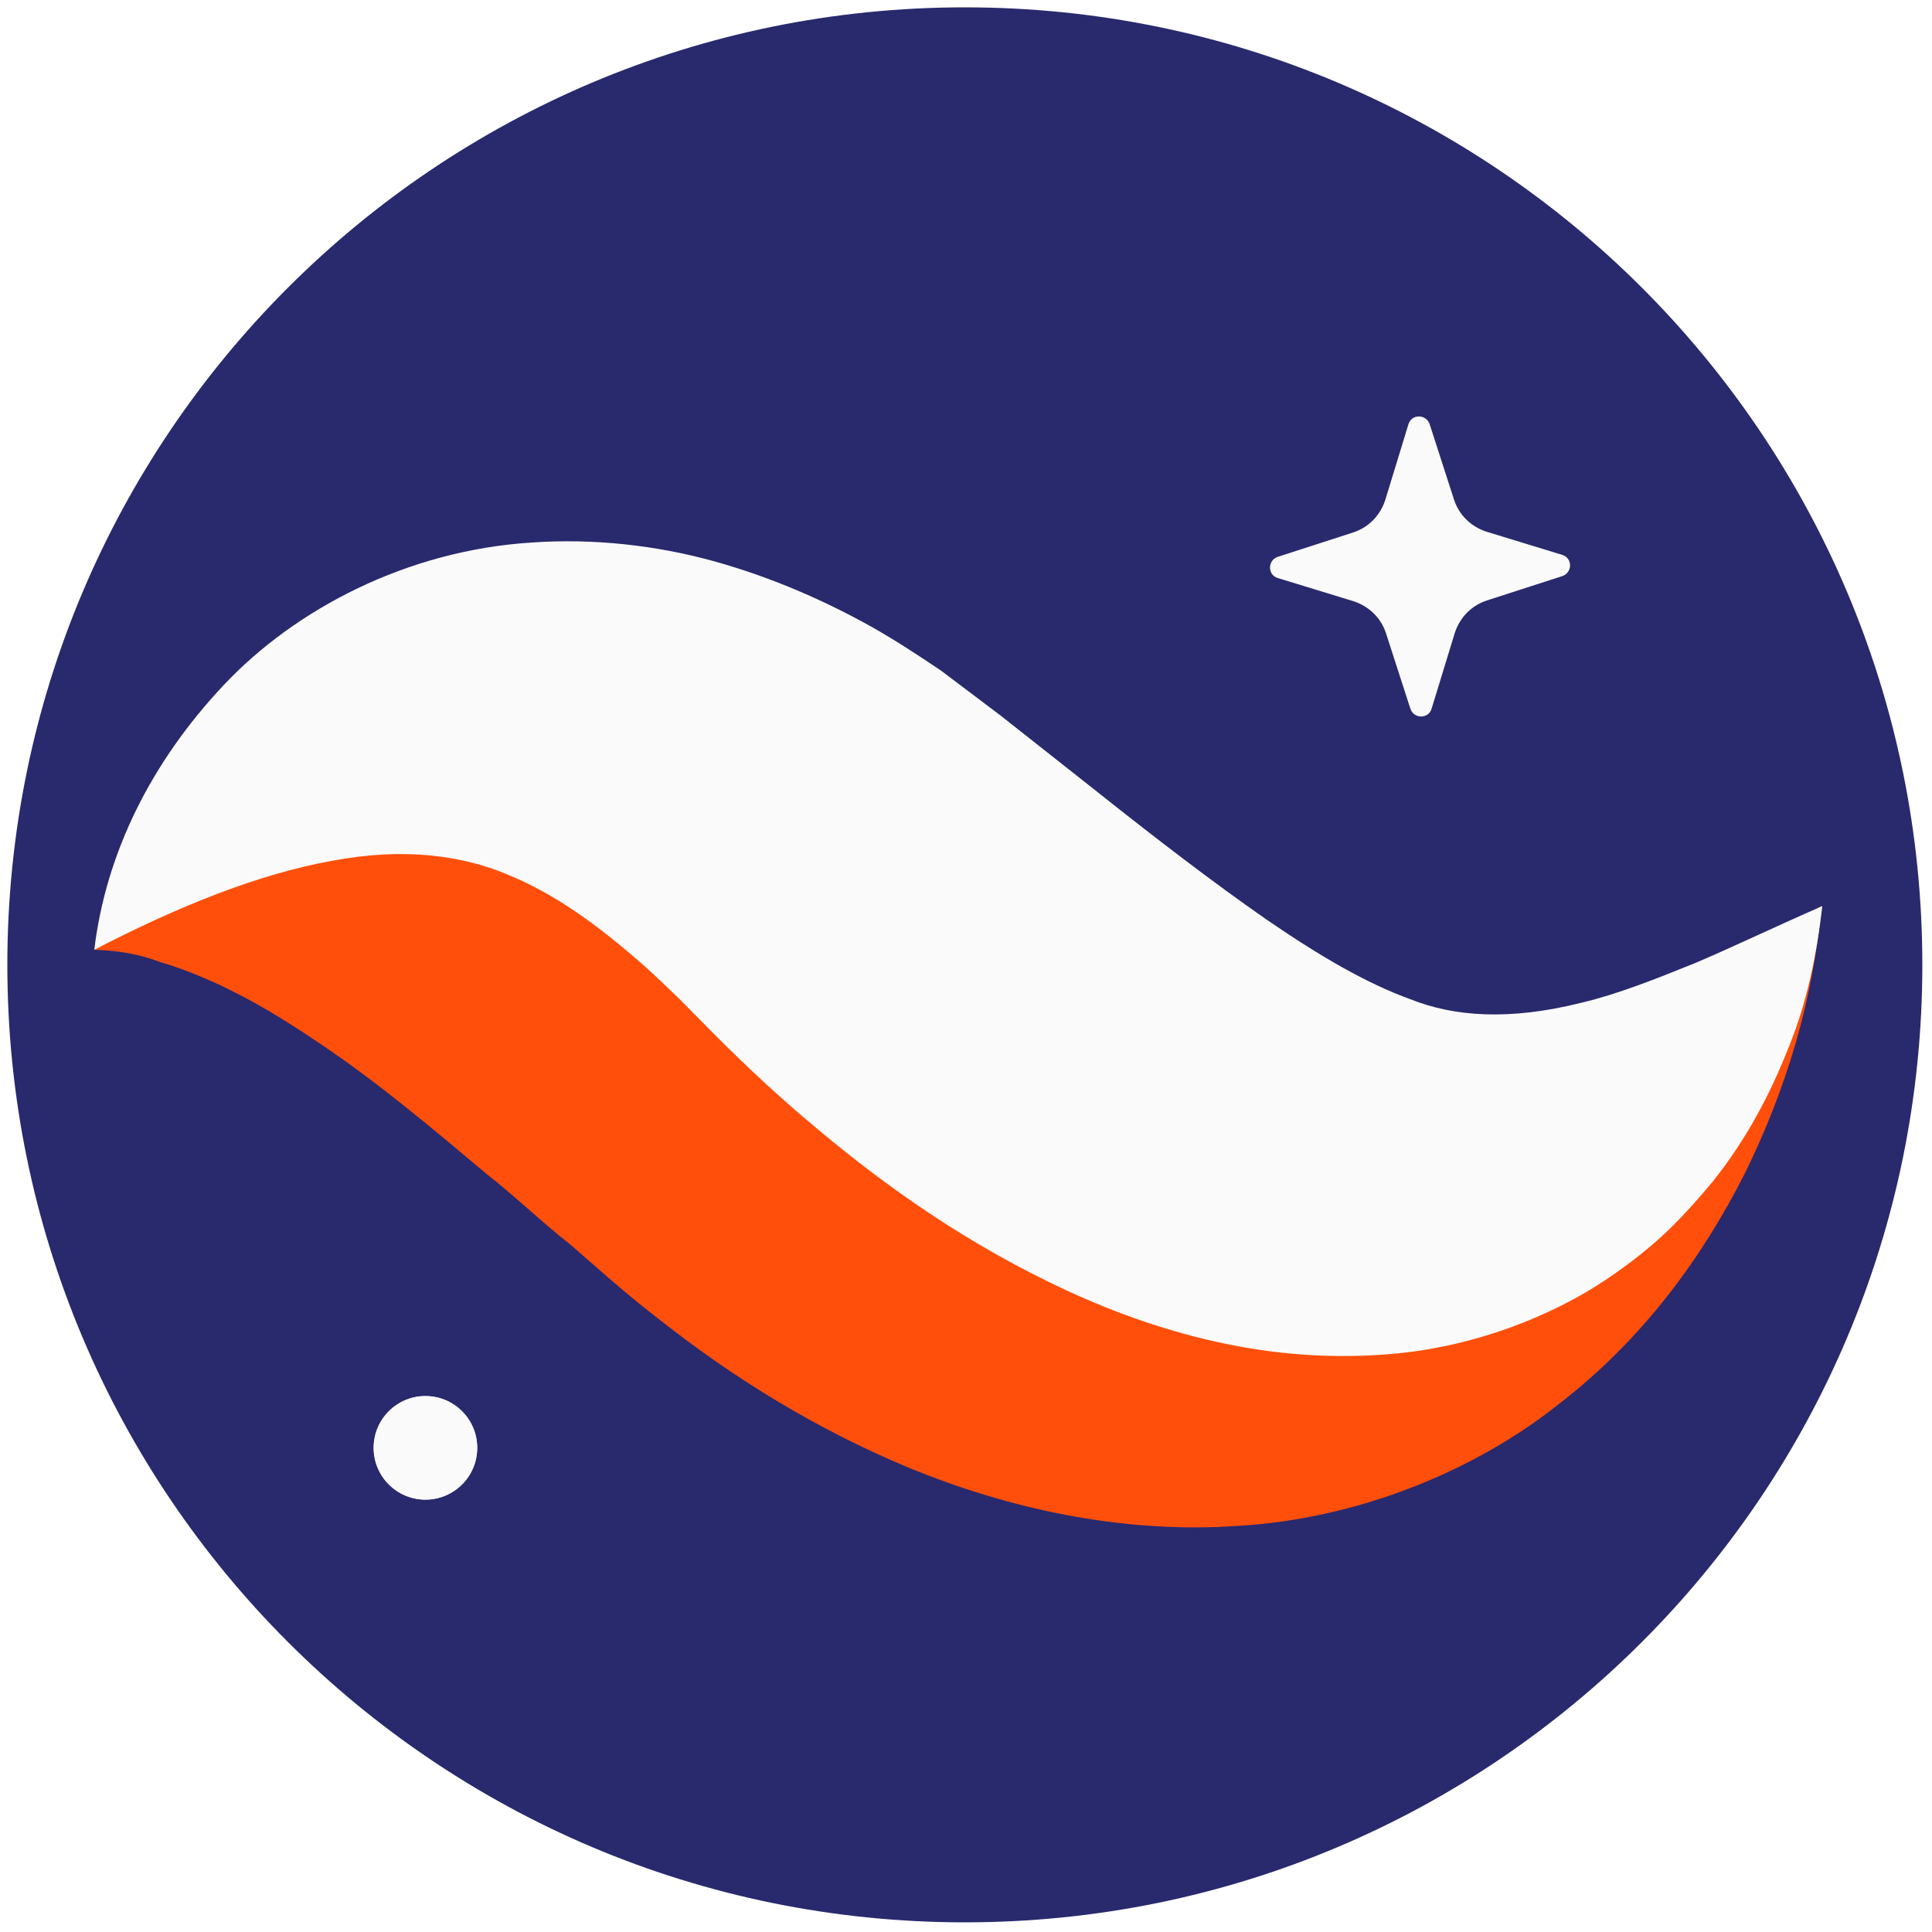
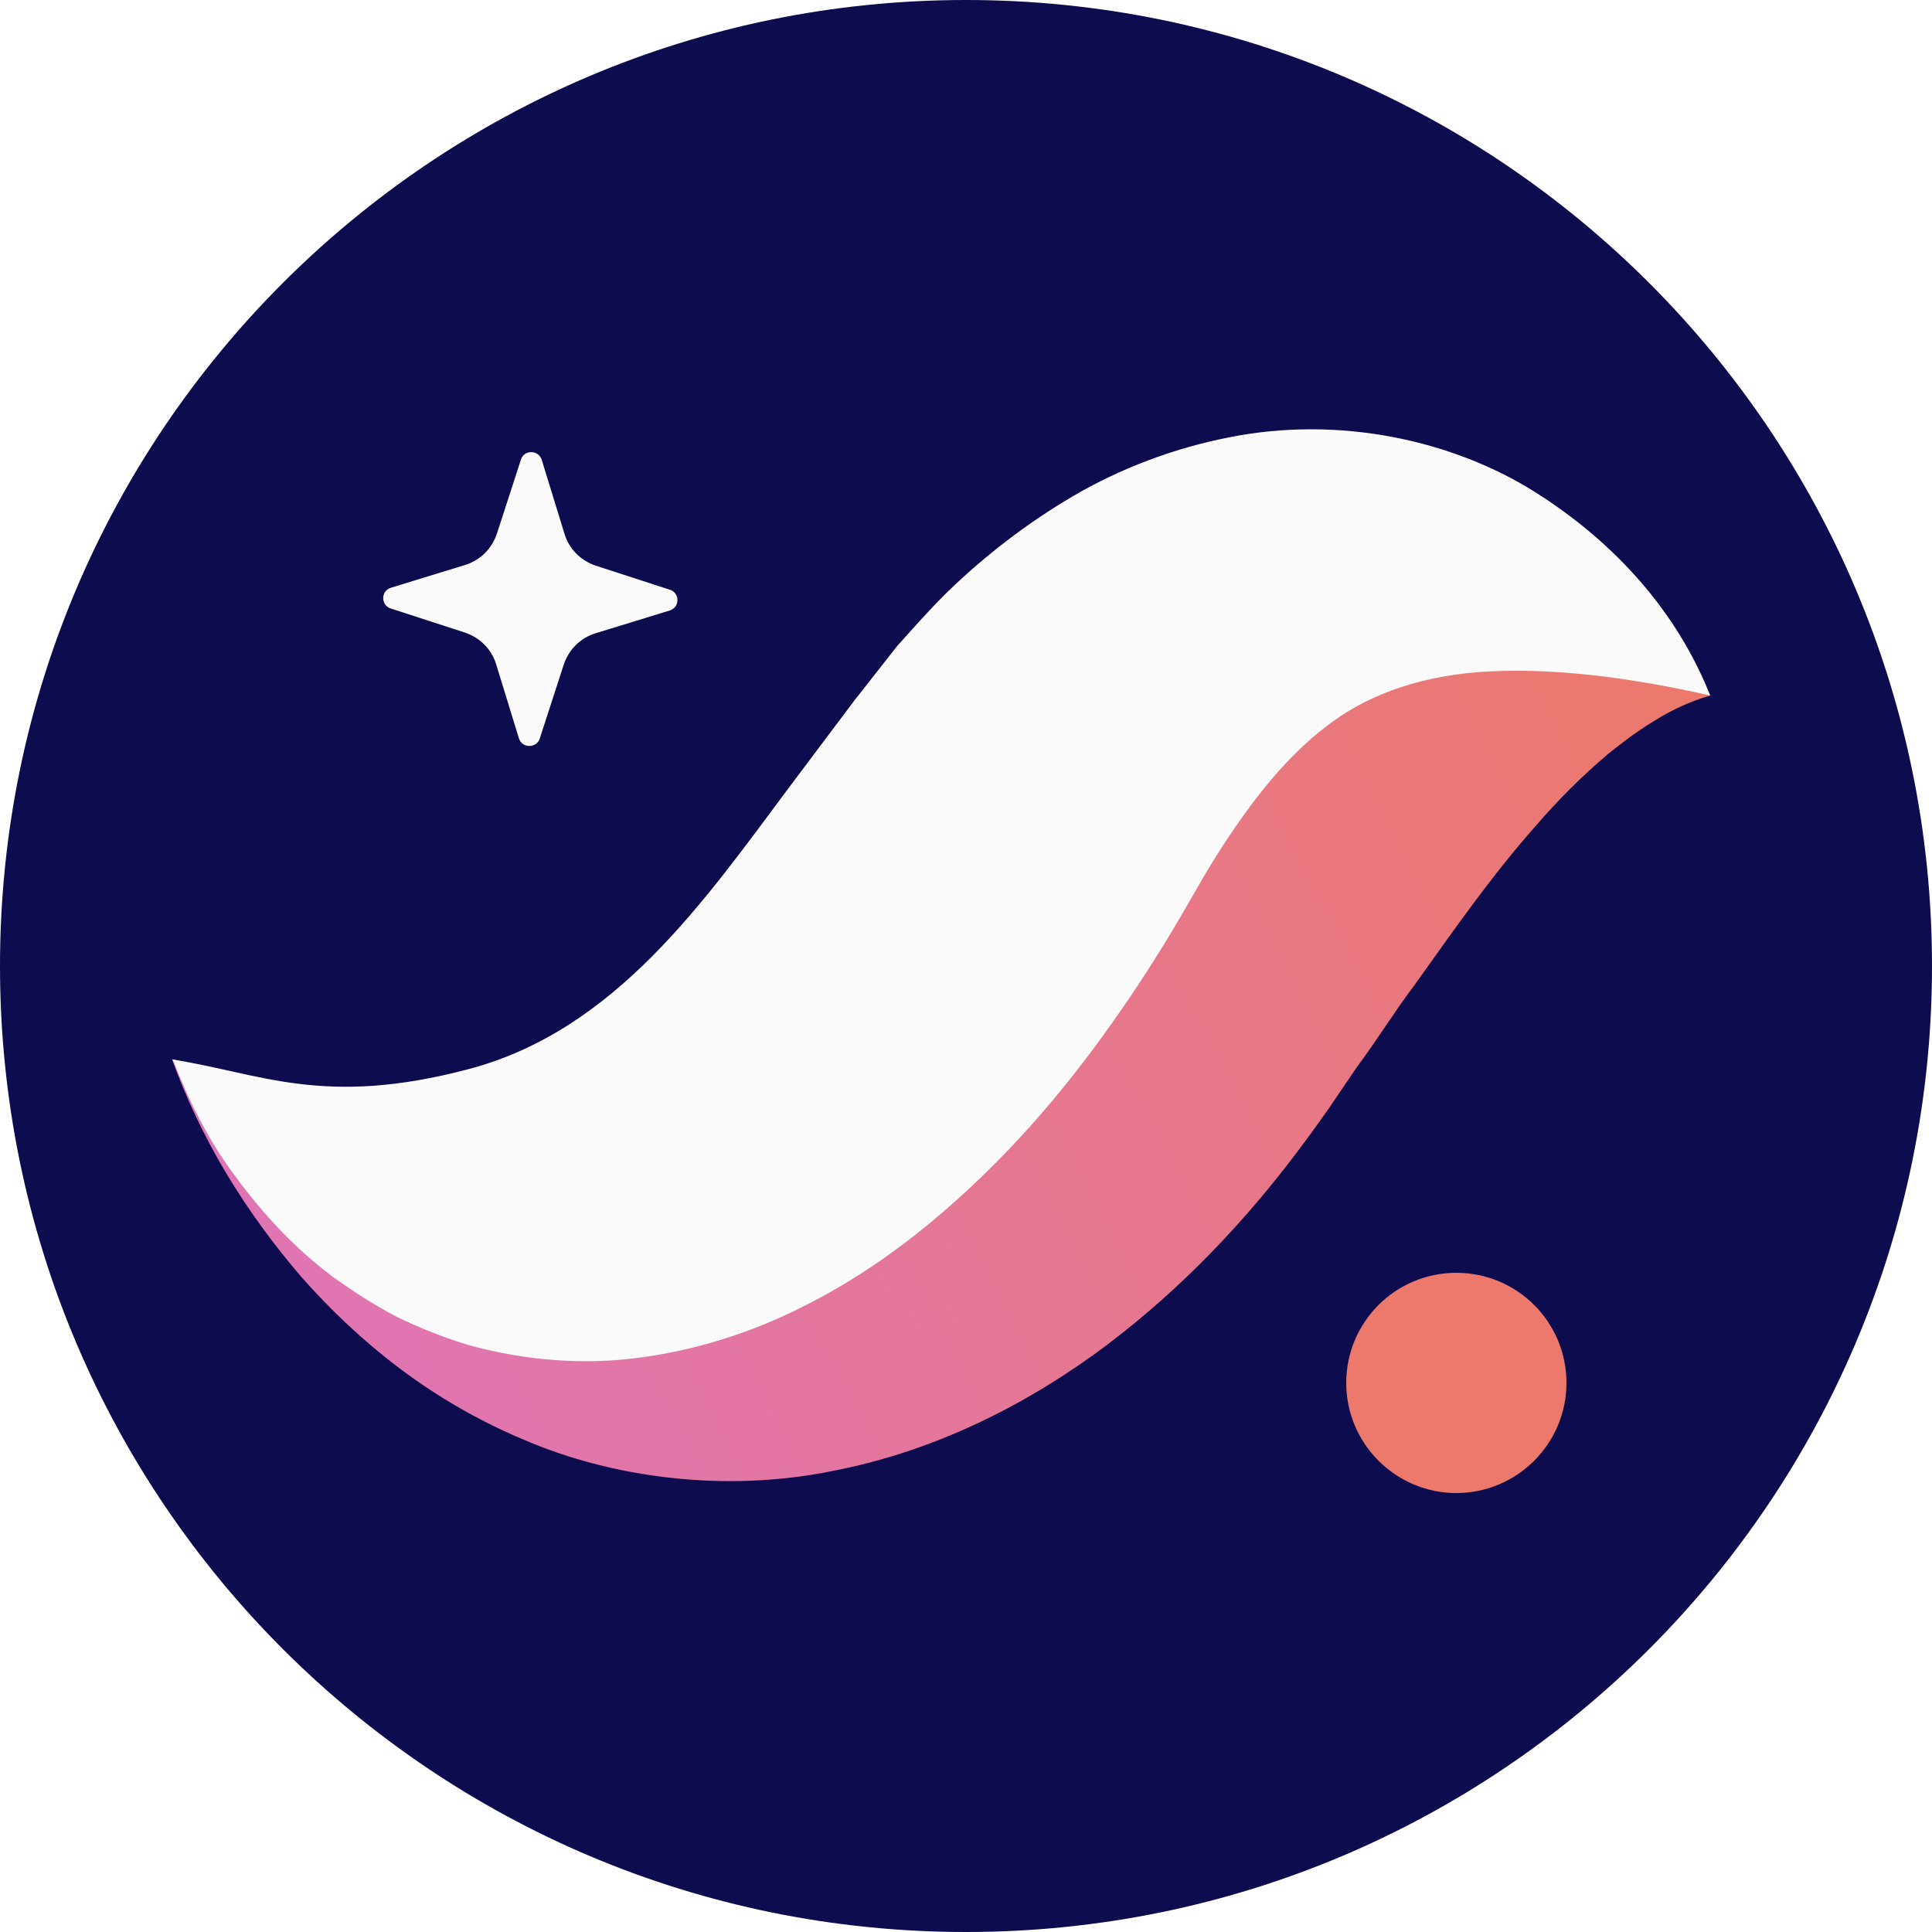
<svg xmlns="http://www.w3.org/2000/svg" version="1.1" id="Layer_1" x="0px" y="0px" viewBox="0 0 500 500" style="enable-background:new 0 0 500 500;" xml:space="preserve">
  <style type="text/css">
- 	.st0{fill:#29296E;}
- 	.st1{fill:#FAFAFA;}
- 	.st2{fill:#FF4F0A;}
+ 	.st0{fill-rule:evenodd;clip-rule:evenodd;fill:#0C0C4F;}
+ 	.st1{fill-rule:evenodd;clip-rule:evenodd;fill:#FAFAFA;}
+ 	.st2{fill-rule:evenodd;clip-rule:evenodd;fill:url(#SVGID_1_);}
+ 	.st3{fill-rule:evenodd;clip-rule:evenodd;fill:#EC796B;}
</style>
-   <path id="Fill-1" class="st0" d="M497.5,249.7c0,136.9-110.9,247.8-247.8,247.8S1.9,386.5,1.9,249.7S112.8,1.9,249.7,1.9  S497.5,112.8,497.5,249.7" />
-   <path id="Fill-4" class="st1" d="M365,183.4l-6.3-19.5c-1.3-4-4.4-7-8.4-8.3l-19.6-6c-2.7-0.8-2.7-4.6,0-5.5l19.5-6.3  c4-1.3,7-4.4,8.3-8.4l6-19.6c0.8-2.7,4.6-2.7,5.5,0l6.3,19.5c1.3,4,4.4,7,8.4,8.3l19.6,6c2.7,0.8,2.7,4.6,0,5.5l-19.5,6.3  c-4,1.3-7,4.4-8.3,8.4l-6,19.6C369.7,186.1,365.9,186.1,365,183.4" />
-   <path id="Fill-6" class="st2" d="M24.4,245.8c5.9-11.5,17.5-20.2,29.6-25.7c12.2-5.4,25.7-8.8,38.9-9.9c26.7-2.4,52.6,2,76.3,9.8  c12.2,3.6,23.1,8.7,34.4,13.8c5.5,2.6,10.6,5.6,15.9,8.5l14.6,8.5c16.1,9.9,31.7,18.6,46.3,25.4c14.7,6.7,27.9,11.3,40.4,13.6  c12.5,2.3,25.2,2.3,40.8-1.3c15.5-3.5,32.9-11.1,51.2-20.8c18.3-9.7,37.1-21.6,58.6-33.2c-2.2,24.3-9,47.1-19.8,69.1  c-11,21.7-26.3,43-48.6,60.1c-21.9,17.3-52,29.4-82.6,31.2c-30.6,2.1-59.8-4.7-84.6-14.8c-24.9-10.3-46.4-23.8-65.4-38.8  c-5.3-4.1-8.1-6.5-12-9.8l-10.9-9.5c-7.3-5.7-14.4-12.6-21.6-18.2c-14.4-12.1-28.7-24.2-44.4-34.6c-7.9-5.3-16-10.3-25.3-14.6  c-4.6-2.1-9.5-4.1-14.7-5.6C36.3,247,30.8,246,24.4,245.8" />
-   <path id="Fill-8" class="st1" d="M24.4,245.8c3-25,14.7-48.5,33.4-68.4c18.6-19.8,47.6-35,79.9-37c15.9-1.1,32,0.7,46.9,4.8  c14.8,4.1,28.6,10.1,41.1,17.1c6.2,3.5,12.1,7.4,17.9,11.3l15.5,11.7l24.2,19.1c15.7,12.5,30.7,24,44.5,33.6  c14,9.6,25.9,16.5,37.2,20.6c11.3,4.5,25.5,5.6,44.3,0.9c9.3-2.2,19.1-6.1,29.5-10.3c10.3-4.4,21.1-9.6,32.8-14.7  c-1.4,12.6-4,25.1-8.8,36.8c-4.7,11.9-10.8,23.5-19.4,34.3c-4.4,5.3-9.1,10.6-14.6,15.5c-5.5,4.8-11.6,9.3-18.3,13.3  c-13.4,7.8-29.3,13.4-45.6,15.5c-16.3,2-32.7,1-47.6-2.1c-15-3.1-28.6-8-41.2-13.8c-25-11.6-45.9-26.2-64.4-41.7  c-9.3-7.7-18-15.8-26.2-24l-9.7-9.8c-2.9-2.8-5.9-5.7-8.8-8.3c-12-10.6-23-18.6-35-23.6c-12-5.2-27.4-7.4-46.2-3.8  C67,226.2,46.4,234.4,24.4,245.8" />
-   <path id="Fill-10" class="st1" d="M123.5,374.7c0,7.4-6,13.4-13.4,13.4s-13.4-6-13.4-13.4s6-13.4,13.4-13.4S123.5,367.3,123.5,374.7  " />
-   <path id="Fill-12" class="st1" d="M123.5,374.7c0,7.4-6,13.4-13.4,13.4s-13.4-6-13.4-13.4s6-13.4,13.4-13.4S123.5,367.3,123.5,374.7  " />
+   <path class="st0" d="M0,250c0,138.1,111.9,250,250,250s250-111.9,250-250C500,111.9,388.1,0,250,0S0,111.9,0,250z" />
+   <path class="st1" d="M139.7,191.1l6.2-19.1c1.3-3.9,4.3-6.9,8.2-8.1l19.2-5.9c2.7-0.8,2.7-4.6,0-5.4l-19.1-6.2  c-3.9-1.3-6.9-4.3-8.1-8.2l-5.9-19.2c-0.8-2.6-4.6-2.7-5.4,0l-6.2,19.1c-1.3,3.9-4.3,6.9-8.2,8.1l-19.2,5.9c-2.7,0.8-2.7,4.6,0,5.4  l19.1,6.2c3.9,1.3,6.9,4.3,8.1,8.2l5.9,19.2C135.1,193.7,138.9,193.7,139.7,191.1z" />
+   <linearGradient id="SVGID_1_" gradientUnits="userSpaceOnUse" x1="499.121" y1="301.66" x2="-262.687" y2="-94.695" gradientTransform="matrix(0.8537 0 0 -0.8537 13.1707 427.7561)">
+     <stop offset="0" style="stop-color:#EC796B" />
+     <stop offset="1" style="stop-color:#D672EF" />
+   </linearGradient>
+   <path class="st2" d="M442.6,180c-7.9-8.8-20.2-13.8-32.2-15.8c-12.1-2-24.7-1.8-36.7,0.3c-24.1,4.1-46.1,14.1-65.2,26.4  c-9.9,6-18.4,13-27.2,20.2c-4.2,3.6-8.1,7.4-12.1,11.2l-11,10.9c-11.9,12.5-23.7,23.8-35,33.2c-11.4,9.4-22.1,16.5-32.6,21.4  c-10.5,5-21.7,7.9-36.4,8.4c-14.5,0.5-31.7-2.1-50.1-6.4c-18.5-4.3-37.9-10.4-59.6-15.7c7.6,21,19,39.5,33.6,56.5  c14.8,16.7,33.3,31.8,57,41.8c23.4,10.2,52.8,13.9,80.3,8.3c27.6-5.3,51.8-18.1,71.3-32.8c19.6-14.9,35.5-31.9,48.8-49.5  c3.7-4.9,5.6-7.6,8.3-11.4l7.4-10.9c5.1-6.8,9.8-14.5,14.9-21.2c10-14,19.8-28.1,31.2-41c5.7-6.6,11.8-12.8,18.9-18.8  c3.6-2.9,7.4-5.8,11.7-8.4C432.3,183.9,436.9,181.7,442.6,180z" />
+   <path class="st1" d="M442.6,180c-8.5-21.4-24.3-39.4-45.4-52.7c-21-13.2-50.3-19.9-79.2-14.1c-14.3,2.8-28.2,8.1-40.3,15.2  c-12.1,7.1-23,15.6-32.4,24.7c-4.7,4.6-8.9,9.4-13.2,14.2l-11,14l-16.9,22.5c-21.6,28.9-44.8,62.9-83,72.9  c-37.4,9.9-53.7,1.1-76.5-2.5c4.2,10.8,9.4,21.3,16.4,30.5c6.9,9.4,15,18.2,25.1,25.8c5.1,3.6,10.5,7.2,16.5,10.3  c6,2.9,12.4,5.5,19.3,7.5c13.7,3.7,29,5.1,43.9,3c14.9-2,29.1-6.7,41.6-13c12.5-6.2,23.5-13.8,33.2-21.8  c19.4-16.1,34.5-33.9,47.2-51.9c6.4-9,12.2-18.1,17.6-27.3l6.3-10.9c1.9-3.2,3.9-6.4,5.9-9.4c8-12,15.9-21.6,25.4-28.9  c9.4-7.4,22.5-12.9,40-14.2C400.4,172.7,420.5,175,442.6,180z" />
+   <path class="st3" d="M348.4,357.9c0,15.7,12.8,28.5,28.5,28.5s28.5-12.8,28.5-28.5c0-15.7-12.7-28.5-28.5-28.5  S348.4,342.2,348.4,357.9z" />
</svg>
